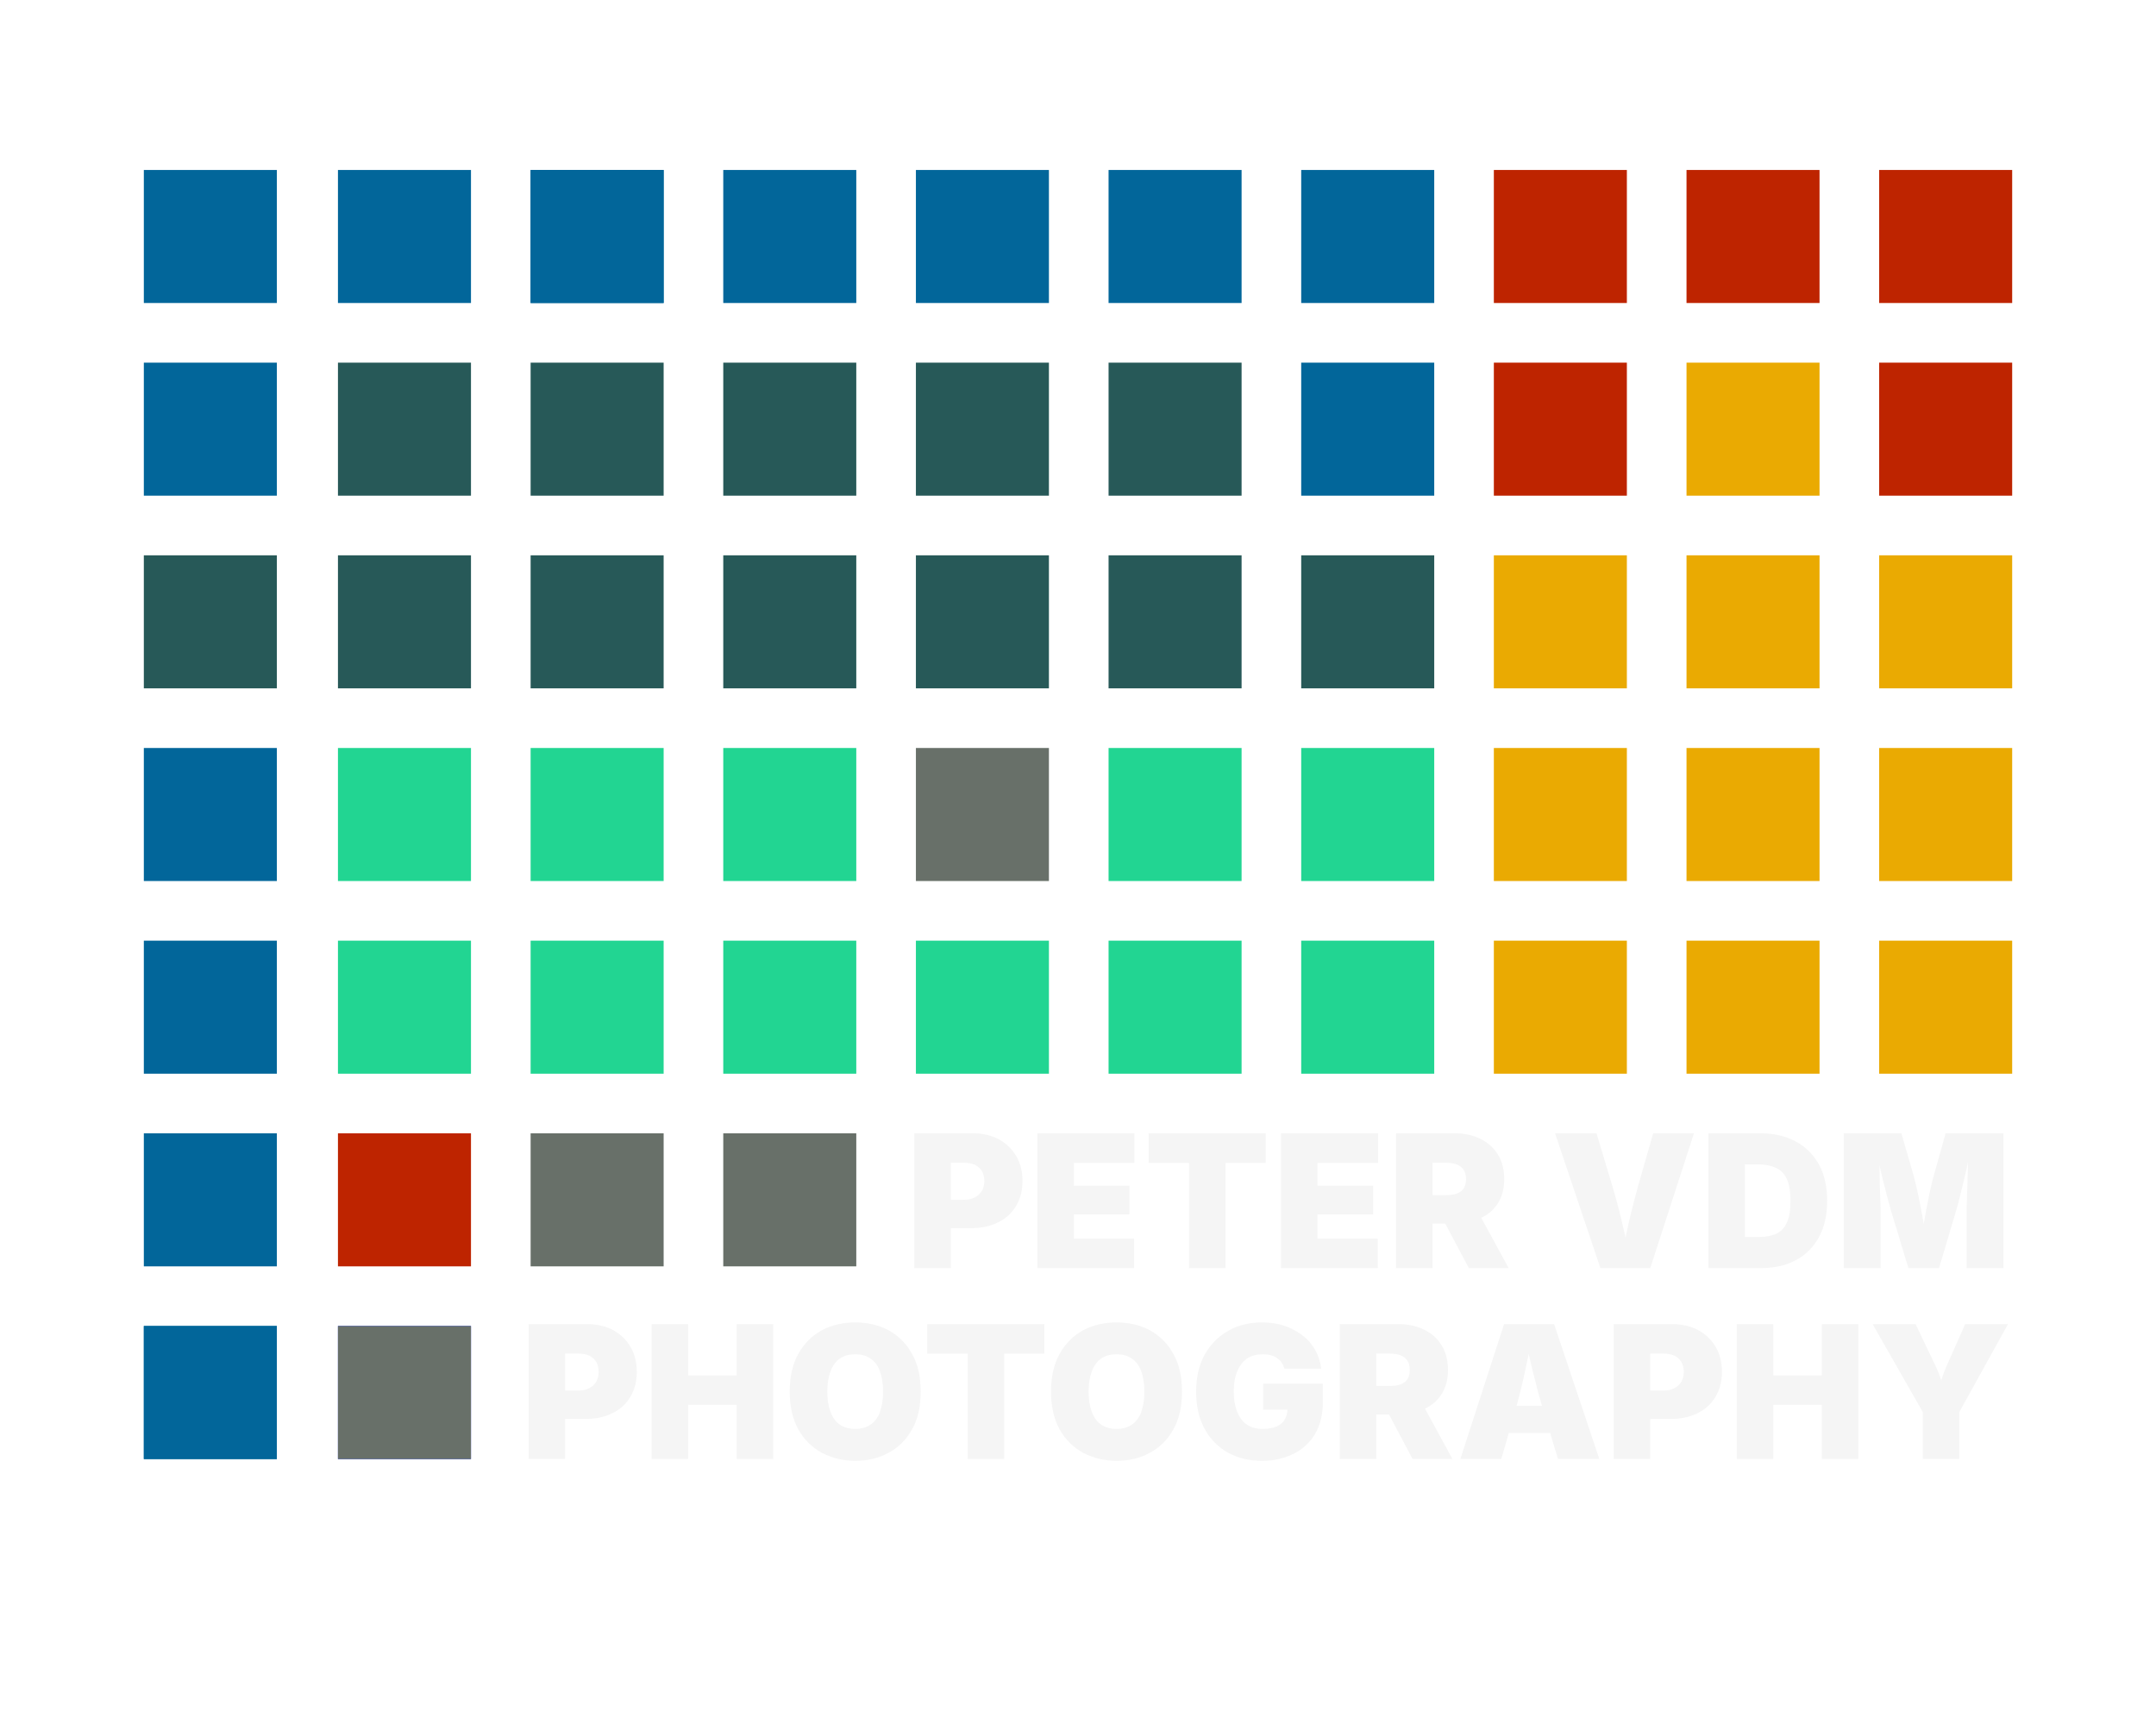
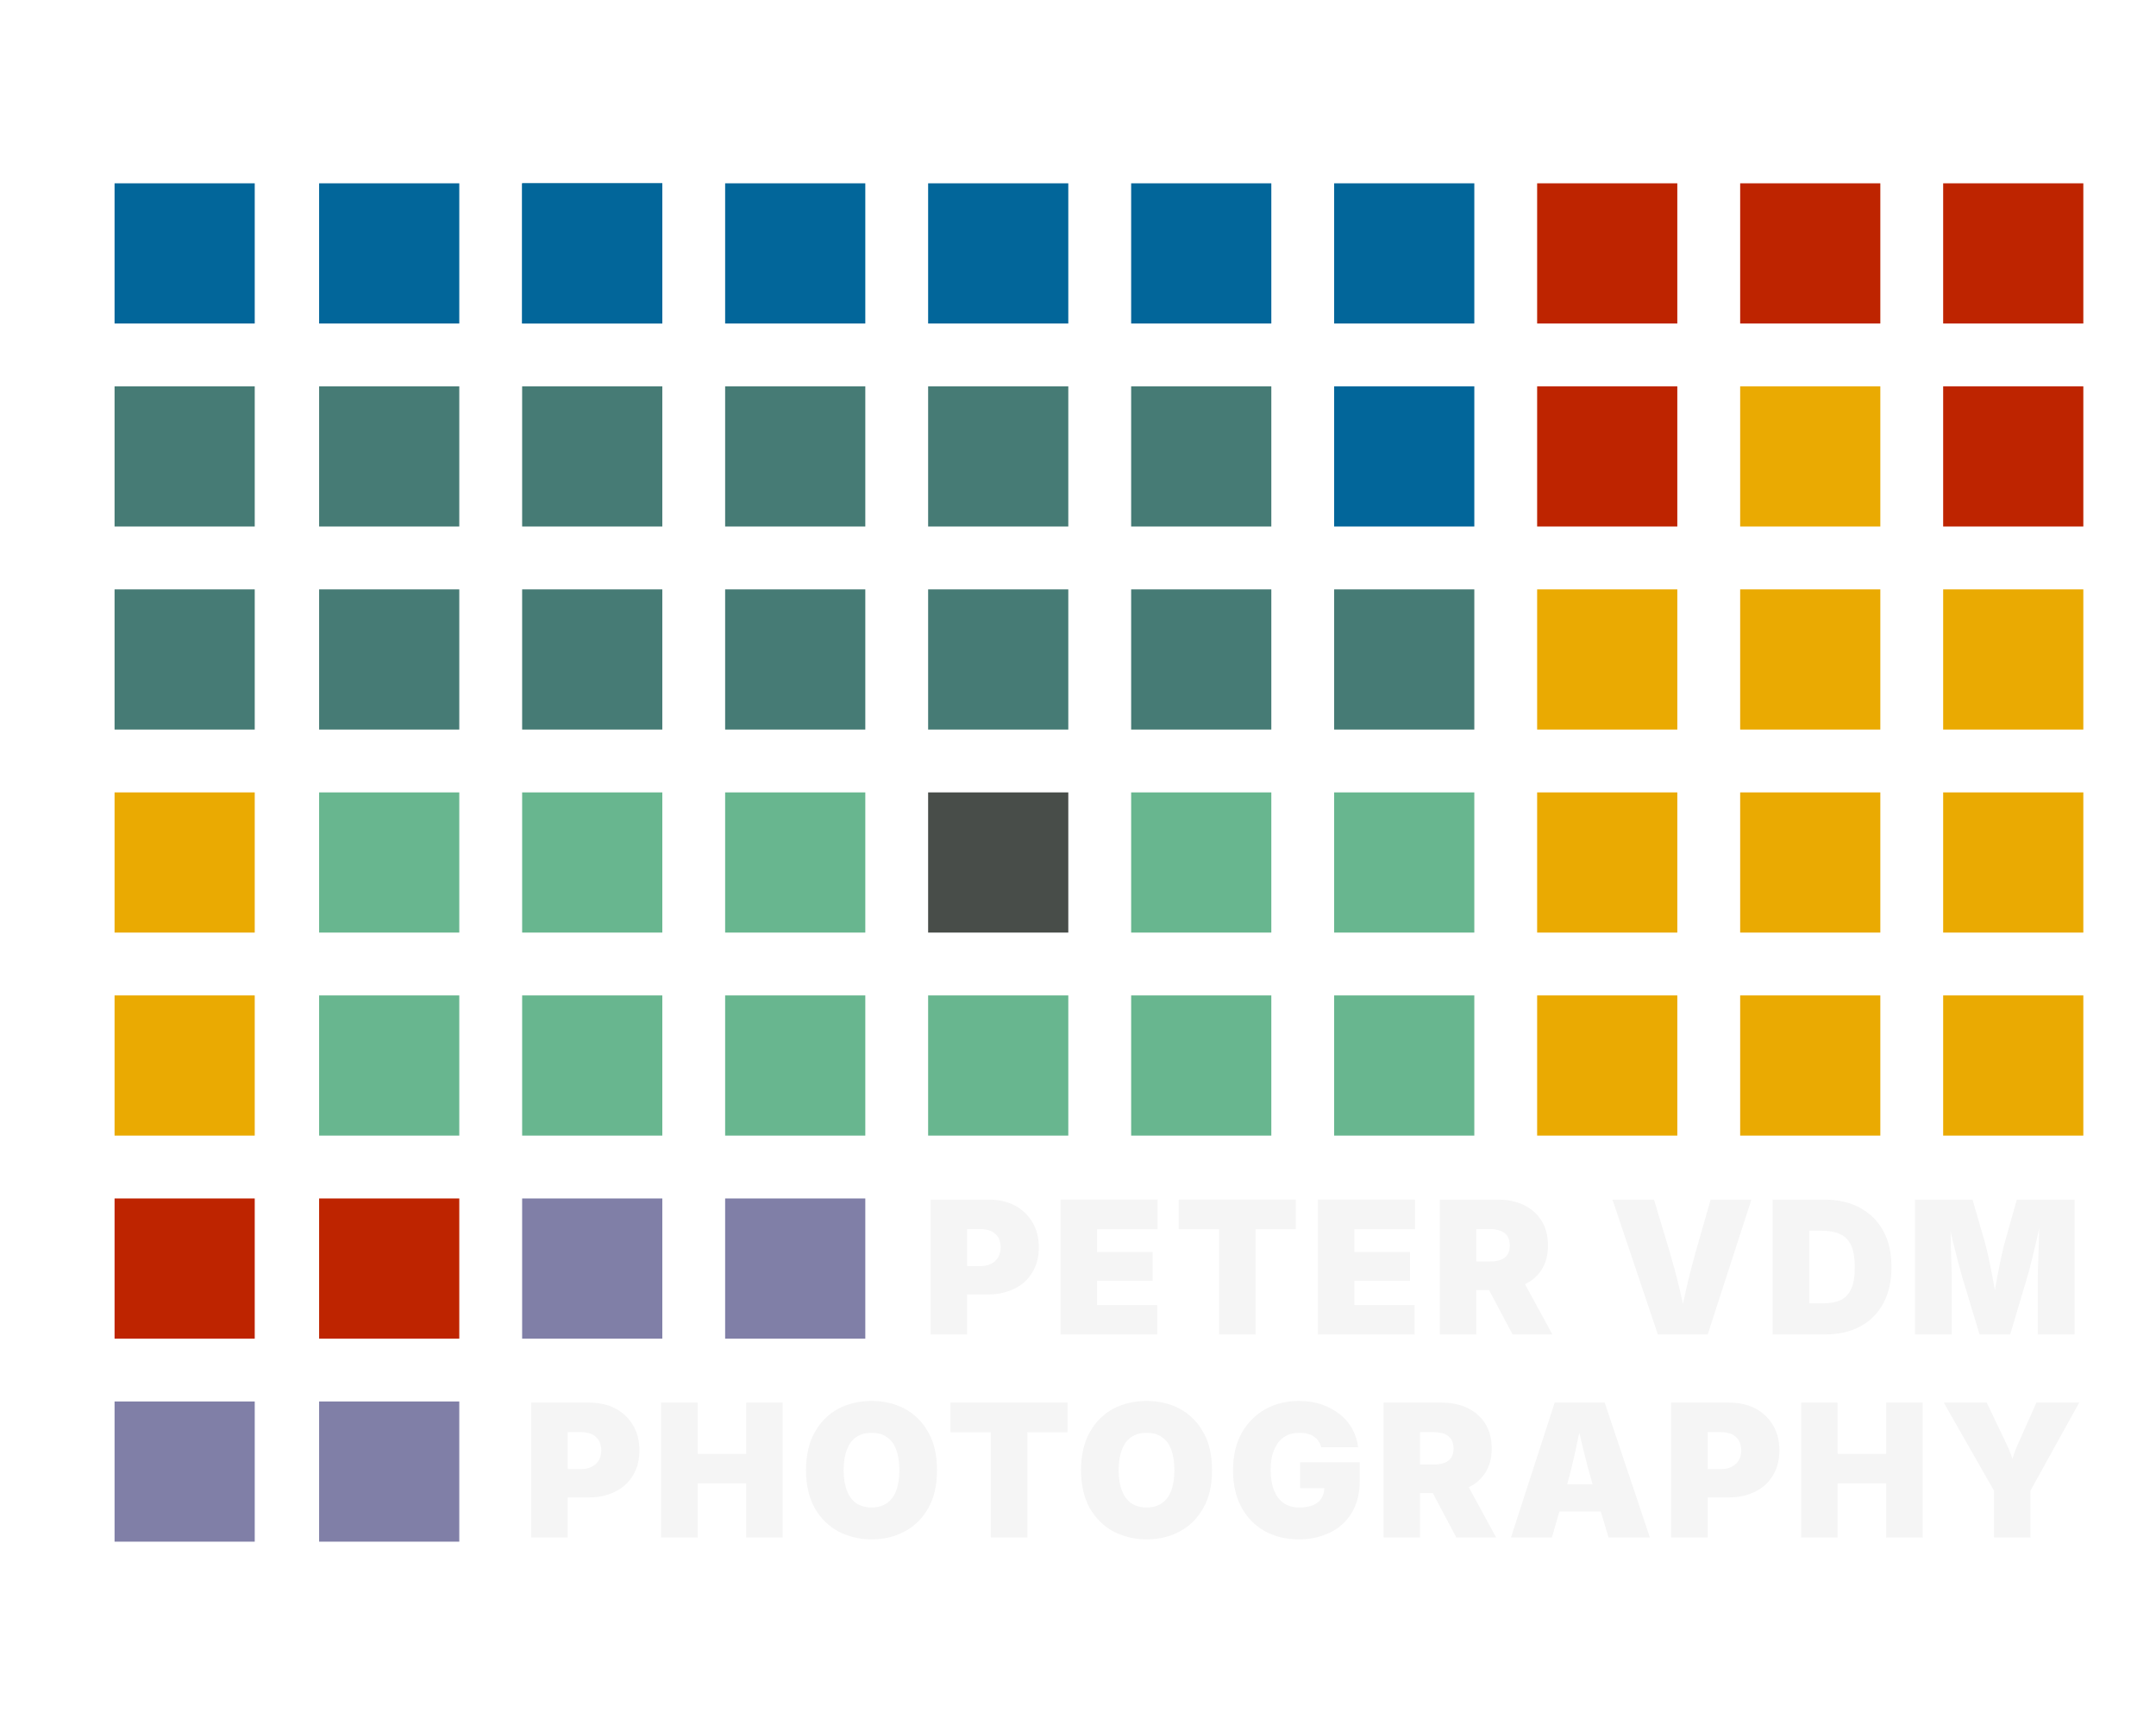
<svg xmlns="http://www.w3.org/2000/svg" width="100%" height="100%" viewBox="0 0 1350 1080" version="1.1" xml:space="preserve" style="fill-rule:evenodd;clip-rule:evenodd;stroke-linejoin:round;stroke-miterlimit:2;">
-   <g id="White-Text">
-     <g transform="matrix(1,0,0,1,-208.33,-2.84823)">
-       <g transform="matrix(116,0,0,116,533.876,916.289)">
+   <g id="White" transform="matrix(1,0,0,1,5.408,5.65175)">
+     <g transform="matrix(1,0,0,1,-230.655,37.7647)">
+       <g transform="matrix(116,0,0,116,552.43,919.196)">
        <path d="M0.047,-0L0.047,-0.728L0.36,-0.728C0.414,-0.728 0.462,-0.717 0.502,-0.696C0.543,-0.674 0.574,-0.644 0.597,-0.605C0.62,-0.567 0.631,-0.521 0.631,-0.47C0.631,-0.418 0.619,-0.373 0.596,-0.335C0.573,-0.297 0.541,-0.267 0.499,-0.247C0.457,-0.226 0.409,-0.216 0.354,-0.216L0.166,-0.216L0.166,-0.369L0.313,-0.369C0.337,-0.369 0.357,-0.373 0.374,-0.382C0.39,-0.39 0.403,-0.402 0.412,-0.417C0.42,-0.431 0.425,-0.449 0.425,-0.47C0.425,-0.491 0.42,-0.509 0.412,-0.524C0.403,-0.538 0.39,-0.55 0.374,-0.558C0.357,-0.565 0.337,-0.569 0.313,-0.569L0.244,-0.569L0.244,-0L0.047,-0Z" style="fill:rgb(245,245,245);fill-rule:nonzero;" />
      </g>
-       <g transform="matrix(116,0,0,116,610.929,916.289)">
+       <g transform="matrix(116,0,0,116,633.775,919.196)">
        <path d="M0.047,-0L0.047,-0.728L0.244,-0.728L0.244,-0.451L0.506,-0.451L0.506,-0.728L0.703,-0.728L0.703,-0L0.506,-0L0.506,-0.292L0.244,-0.292L0.244,-0L0.047,-0Z" style="fill:rgb(245,245,245);fill-rule:nonzero;" />
      </g>
-       <g transform="matrix(116,0,0,116,698.857,916.289)">
+       <g transform="matrix(116,0,0,116,725.995,919.196)">
        <path d="M0.388,0.01C0.322,0.01 0.262,-0.005 0.208,-0.033C0.155,-0.062 0.112,-0.104 0.081,-0.159C0.05,-0.215 0.034,-0.283 0.034,-0.363C0.034,-0.444 0.05,-0.513 0.081,-0.568C0.112,-0.624 0.155,-0.666 0.208,-0.695C0.262,-0.723 0.322,-0.737 0.388,-0.737C0.454,-0.737 0.514,-0.723 0.567,-0.695C0.62,-0.666 0.663,-0.624 0.694,-0.568C0.726,-0.513 0.741,-0.444 0.741,-0.363C0.741,-0.283 0.726,-0.214 0.694,-0.159C0.663,-0.103 0.62,-0.061 0.567,-0.033C0.514,-0.004 0.454,0.01 0.388,0.01ZM0.388,-0.162C0.421,-0.162 0.448,-0.17 0.47,-0.185C0.493,-0.201 0.51,-0.223 0.521,-0.253C0.532,-0.283 0.538,-0.32 0.538,-0.363C0.538,-0.407 0.532,-0.444 0.521,-0.474C0.51,-0.504 0.493,-0.527 0.47,-0.542C0.448,-0.558 0.421,-0.565 0.388,-0.565C0.355,-0.565 0.328,-0.558 0.305,-0.542C0.283,-0.527 0.266,-0.504 0.255,-0.474C0.243,-0.444 0.237,-0.407 0.237,-0.363C0.237,-0.32 0.243,-0.283 0.255,-0.253C0.266,-0.223 0.283,-0.201 0.305,-0.185C0.328,-0.17 0.355,-0.162 0.388,-0.162Z" style="fill:rgb(245,245,245);fill-rule:nonzero;" />
      </g>
-       <g transform="matrix(116,0,0,116,785.823,916.289)">
+       <g transform="matrix(116,0,0,116,817.252,919.196)">
        <path d="M0.027,-0.568L0.027,-0.728L0.659,-0.728L0.659,-0.568L0.442,-0.568L0.442,-0L0.245,-0L0.245,-0.568L0.027,-0.568Z" style="fill:rgb(245,245,245);fill-rule:nonzero;" />
      </g>
-       <g transform="matrix(116,0,0,116,862.479,916.289)">
+       <g transform="matrix(116,0,0,116,898.201,919.196)">
        <path d="M0.388,0.01C0.322,0.01 0.262,-0.005 0.208,-0.033C0.155,-0.062 0.112,-0.104 0.081,-0.159C0.05,-0.215 0.034,-0.283 0.034,-0.363C0.034,-0.444 0.05,-0.513 0.081,-0.568C0.112,-0.624 0.155,-0.666 0.208,-0.695C0.262,-0.723 0.322,-0.737 0.388,-0.737C0.454,-0.737 0.514,-0.723 0.567,-0.695C0.62,-0.666 0.663,-0.624 0.694,-0.568C0.726,-0.513 0.741,-0.444 0.741,-0.363C0.741,-0.283 0.726,-0.214 0.694,-0.159C0.663,-0.103 0.62,-0.061 0.567,-0.033C0.514,-0.004 0.454,0.01 0.388,0.01ZM0.388,-0.162C0.421,-0.162 0.448,-0.17 0.47,-0.185C0.493,-0.201 0.51,-0.223 0.521,-0.253C0.532,-0.283 0.538,-0.32 0.538,-0.363C0.538,-0.407 0.532,-0.444 0.521,-0.474C0.51,-0.504 0.493,-0.527 0.47,-0.542C0.448,-0.558 0.421,-0.565 0.388,-0.565C0.355,-0.565 0.328,-0.558 0.305,-0.542C0.283,-0.527 0.266,-0.504 0.255,-0.474C0.243,-0.444 0.237,-0.407 0.237,-0.363C0.237,-0.32 0.243,-0.283 0.255,-0.253C0.266,-0.223 0.283,-0.201 0.305,-0.185C0.328,-0.17 0.355,-0.162 0.388,-0.162Z" style="fill:rgb(245,245,245);fill-rule:nonzero;" />
      </g>
-       <g transform="matrix(116,0,0,116,953.352,916.289)">
+       <g transform="matrix(116,0,0,116,993.366,919.196)">
        <path d="M0.391,0.01C0.32,0.01 0.258,-0.005 0.204,-0.035C0.151,-0.066 0.109,-0.108 0.079,-0.164C0.049,-0.22 0.034,-0.286 0.034,-0.362C0.034,-0.442 0.05,-0.51 0.082,-0.566C0.114,-0.622 0.157,-0.664 0.211,-0.694C0.265,-0.723 0.324,-0.737 0.39,-0.737C0.433,-0.737 0.473,-0.731 0.51,-0.719C0.546,-0.707 0.579,-0.689 0.608,-0.667C0.637,-0.645 0.66,-0.618 0.677,-0.588C0.694,-0.557 0.705,-0.524 0.709,-0.487L0.51,-0.487C0.507,-0.5 0.502,-0.511 0.495,-0.521C0.489,-0.53 0.48,-0.538 0.47,-0.545C0.461,-0.552 0.449,-0.557 0.436,-0.56C0.423,-0.564 0.409,-0.565 0.394,-0.565C0.361,-0.565 0.333,-0.558 0.309,-0.542C0.286,-0.526 0.268,-0.503 0.256,-0.473C0.243,-0.443 0.237,-0.407 0.237,-0.365C0.237,-0.323 0.243,-0.286 0.255,-0.256C0.267,-0.226 0.284,-0.202 0.307,-0.186C0.33,-0.17 0.358,-0.162 0.393,-0.162C0.423,-0.162 0.448,-0.167 0.468,-0.175C0.488,-0.184 0.503,-0.197 0.512,-0.213C0.522,-0.229 0.527,-0.248 0.527,-0.27L0.562,-0.266L0.396,-0.266L0.396,-0.406L0.718,-0.406L0.718,-0.306C0.718,-0.239 0.704,-0.183 0.676,-0.135C0.648,-0.088 0.609,-0.052 0.56,-0.028C0.51,-0.003 0.454,0.01 0.391,0.01Z" style="fill:rgb(245,245,245);fill-rule:nonzero;" />
      </g>
-       <g transform="matrix(116,0,0,116,1041.79,916.289)">
+       <g transform="matrix(116,0,0,116,1086.1,919.196)">
        <path d="M0.047,-0L0.047,-0.728L0.36,-0.728C0.414,-0.728 0.462,-0.718 0.502,-0.698C0.543,-0.678 0.574,-0.65 0.597,-0.613C0.62,-0.576 0.631,-0.532 0.631,-0.48C0.631,-0.428 0.619,-0.384 0.596,-0.349C0.573,-0.313 0.541,-0.286 0.499,-0.268C0.457,-0.249 0.409,-0.24 0.354,-0.24L0.166,-0.24L0.166,-0.394L0.313,-0.394C0.337,-0.394 0.357,-0.396 0.374,-0.402C0.39,-0.408 0.403,-0.417 0.412,-0.43C0.42,-0.443 0.425,-0.46 0.425,-0.48C0.425,-0.501 0.42,-0.518 0.412,-0.531C0.403,-0.544 0.39,-0.554 0.374,-0.56C0.357,-0.566 0.337,-0.569 0.313,-0.569L0.244,-0.569L0.244,-0L0.047,-0ZM0.44,-0L0.263,-0.334L0.473,-0.334L0.655,-0L0.44,-0Z" style="fill:rgb(245,245,245);fill-rule:nonzero;" />
      </g>
-       <g transform="matrix(116,0,0,116,1120.2,916.289)">
+       <g transform="matrix(116,0,0,116,1168.8,919.196)">
        <path d="M0.022,-0L0.258,-0.728L0.528,-0.728L0.772,-0L0.549,-0L0.464,-0.282C0.446,-0.343 0.429,-0.407 0.413,-0.473C0.397,-0.539 0.382,-0.604 0.368,-0.669L0.413,-0.669C0.399,-0.604 0.385,-0.539 0.371,-0.473C0.357,-0.407 0.341,-0.343 0.324,-0.282L0.243,-0L0.022,-0ZM0.197,-0.14L0.197,-0.287L0.598,-0.287L0.598,-0.14L0.197,-0.14Z" style="fill:rgb(245,245,245);fill-rule:nonzero;" />
      </g>
-       <g transform="matrix(116,0,0,116,1213.34,916.289)">
+       <g transform="matrix(116,0,0,116,1266.23,919.196)">
        <path d="M0.047,-0L0.047,-0.728L0.36,-0.728C0.414,-0.728 0.462,-0.717 0.502,-0.696C0.543,-0.674 0.574,-0.644 0.597,-0.605C0.62,-0.567 0.631,-0.521 0.631,-0.47C0.631,-0.418 0.619,-0.373 0.596,-0.335C0.573,-0.297 0.541,-0.267 0.499,-0.247C0.457,-0.226 0.409,-0.216 0.354,-0.216L0.166,-0.216L0.166,-0.369L0.313,-0.369C0.337,-0.369 0.357,-0.373 0.374,-0.382C0.39,-0.39 0.403,-0.402 0.412,-0.417C0.42,-0.431 0.425,-0.449 0.425,-0.47C0.425,-0.491 0.42,-0.509 0.412,-0.524C0.403,-0.538 0.39,-0.55 0.374,-0.558C0.357,-0.565 0.337,-0.569 0.313,-0.569L0.244,-0.569L0.244,-0L0.047,-0Z" style="fill:rgb(245,245,245);fill-rule:nonzero;" />
      </g>
-       <g transform="matrix(116,0,0,116,1290.39,916.289)">
+       <g transform="matrix(116,0,0,116,1347.58,919.196)">
        <path d="M0.047,-0L0.047,-0.728L0.244,-0.728L0.244,-0.451L0.506,-0.451L0.506,-0.728L0.703,-0.728L0.703,-0L0.506,-0L0.506,-0.292L0.244,-0.292L0.244,-0L0.047,-0Z" style="fill:rgb(245,245,245);fill-rule:nonzero;" />
      </g>
-       <g transform="matrix(116,0,0,116,1378.32,916.289)">
+       <g transform="matrix(116,0,0,116,1439.8,919.196)">
        <path d="M0.293,-0L0.293,-0.253L0.022,-0.728L0.254,-0.728L0.359,-0.508C0.369,-0.488 0.377,-0.468 0.385,-0.447C0.392,-0.426 0.4,-0.402 0.408,-0.375L0.379,-0.375C0.386,-0.402 0.393,-0.426 0.4,-0.447C0.407,-0.468 0.415,-0.488 0.424,-0.508L0.522,-0.728L0.753,-0.728L0.49,-0.253L0.49,-0L0.293,-0Z" style="fill:rgb(245,245,245);fill-rule:nonzero;" />
      </g>
-       <g transform="matrix(116,0,0,116,1468.27,916.289)">
+       <g transform="matrix(116,0,0,116,1529.74,919.196)">
            </g>
    </g>
-     <g transform="matrix(1,0,0,1,216.746,697.678)">
-       <g transform="matrix(116,0,0,116,350.304,96.2887)">
+     <g transform="matrix(1,0,0,1,199.82,730.651)">
+       <g transform="matrix(116,0,0,116,372.042,99.1963)">
        <path d="M0.047,-0L0.047,-0.728L0.36,-0.728C0.414,-0.728 0.462,-0.717 0.502,-0.696C0.543,-0.674 0.574,-0.644 0.597,-0.605C0.62,-0.567 0.631,-0.521 0.631,-0.47C0.631,-0.418 0.619,-0.373 0.596,-0.335C0.573,-0.297 0.541,-0.267 0.499,-0.247C0.457,-0.226 0.409,-0.216 0.354,-0.216L0.166,-0.216L0.166,-0.369L0.313,-0.369C0.337,-0.369 0.357,-0.373 0.374,-0.382C0.39,-0.39 0.403,-0.402 0.412,-0.417C0.42,-0.431 0.425,-0.449 0.425,-0.47C0.425,-0.491 0.42,-0.509 0.412,-0.524C0.403,-0.538 0.39,-0.55 0.374,-0.558C0.357,-0.565 0.337,-0.569 0.313,-0.569L0.244,-0.569L0.244,-0L0.047,-0Z" style="fill:rgb(245,245,245);fill-rule:nonzero;" />
      </g>
-       <g transform="matrix(116,0,0,116,427.357,96.2887)">
+       <g transform="matrix(116,0,0,116,453.387,99.1963)">
        <path d="M0.047,-0L0.047,-0.728L0.571,-0.728L0.571,-0.568L0.244,-0.568L0.244,-0.445L0.544,-0.445L0.544,-0.29L0.244,-0.29L0.244,-0.159L0.569,-0.159L0.569,-0L0.047,-0Z" style="fill:rgb(245,245,245);fill-rule:nonzero;" />
      </g>
-       <g transform="matrix(116,0,0,116,499.369,96.2887)">
+       <g transform="matrix(116,0,0,116,529.691,99.1963)">
        <path d="M0.027,-0.568L0.027,-0.728L0.659,-0.728L0.659,-0.568L0.442,-0.568L0.442,-0L0.245,-0L0.245,-0.568L0.027,-0.568Z" style="fill:rgb(245,245,245);fill-rule:nonzero;" />
      </g>
-       <g transform="matrix(116,0,0,116,579.933,96.2887)">
+       <g transform="matrix(116,0,0,116,614.547,99.1963)">
        <path d="M0.047,-0L0.047,-0.728L0.571,-0.728L0.571,-0.568L0.244,-0.568L0.244,-0.445L0.544,-0.445L0.544,-0.29L0.244,-0.29L0.244,-0.159L0.569,-0.159L0.569,-0L0.047,-0Z" style="fill:rgb(245,245,245);fill-rule:nonzero;" />
      </g>
-       <g transform="matrix(116,0,0,116,651.945,96.2887)">
+       <g transform="matrix(116,0,0,116,690.851,99.1963)">
        <path d="M0.047,-0L0.047,-0.728L0.36,-0.728C0.414,-0.728 0.462,-0.718 0.502,-0.698C0.543,-0.678 0.574,-0.65 0.597,-0.613C0.62,-0.576 0.631,-0.532 0.631,-0.48C0.631,-0.428 0.619,-0.384 0.596,-0.349C0.573,-0.313 0.541,-0.286 0.499,-0.268C0.457,-0.249 0.409,-0.24 0.354,-0.24L0.166,-0.24L0.166,-0.394L0.313,-0.394C0.337,-0.394 0.357,-0.396 0.374,-0.402C0.39,-0.408 0.403,-0.417 0.412,-0.43C0.42,-0.443 0.425,-0.46 0.425,-0.48C0.425,-0.501 0.42,-0.518 0.412,-0.531C0.403,-0.544 0.39,-0.554 0.374,-0.56C0.357,-0.566 0.337,-0.569 0.313,-0.569L0.244,-0.569L0.244,-0L0.047,-0ZM0.44,-0L0.263,-0.334L0.473,-0.334L0.655,-0L0.44,-0Z" style="fill:rgb(245,245,245);fill-rule:nonzero;" />
      </g>
-       <g transform="matrix(116,0,0,116,730.358,96.2887)">
+       <g transform="matrix(116,0,0,116,773.556,99.1963)">
            </g>
-       <g transform="matrix(116,0,0,116,754.395,96.2887)">
+       <g transform="matrix(116,0,0,116,801.885,99.1963)">
        <path d="M0.267,-0L0.022,-0.728L0.246,-0.728L0.331,-0.445C0.349,-0.384 0.366,-0.322 0.381,-0.259C0.396,-0.195 0.411,-0.131 0.425,-0.066L0.381,-0.066C0.395,-0.131 0.409,-0.195 0.423,-0.259C0.438,-0.322 0.454,-0.384 0.471,-0.445L0.552,-0.728L0.772,-0.728L0.536,-0L0.267,-0Z" style="fill:rgb(245,245,245);fill-rule:nonzero;" />
      </g>
-       <g transform="matrix(116,0,0,116,847.534,96.2887)">
+       <g transform="matrix(116,0,0,116,899.316,99.1963)">
        <path d="M0.327,-0L0.128,-0L0.128,-0.168L0.319,-0.168C0.355,-0.168 0.386,-0.174 0.412,-0.185C0.437,-0.196 0.457,-0.216 0.47,-0.245C0.484,-0.273 0.49,-0.313 0.49,-0.363C0.49,-0.414 0.483,-0.454 0.47,-0.482C0.456,-0.511 0.436,-0.531 0.41,-0.542C0.384,-0.554 0.352,-0.56 0.313,-0.56L0.125,-0.56L0.125,-0.728L0.324,-0.728C0.399,-0.728 0.464,-0.713 0.518,-0.684C0.572,-0.655 0.614,-0.613 0.644,-0.559C0.674,-0.504 0.688,-0.439 0.688,-0.363C0.688,-0.288 0.674,-0.223 0.644,-0.168C0.615,-0.114 0.573,-0.072 0.519,-0.043C0.465,-0.014 0.401,-0 0.327,-0ZM0.244,-0.728L0.244,-0L0.047,-0L0.047,-0.728L0.244,-0.728Z" style="fill:rgb(245,245,245);fill-rule:nonzero;" />
      </g>
-       <g transform="matrix(116,0,0,116,932.29,96.2887)">
+       <g transform="matrix(116,0,0,116,988.364,99.1963)">
        <path d="M0.047,-0L0.047,-0.728L0.358,-0.728L0.424,-0.5C0.429,-0.48 0.436,-0.455 0.443,-0.422C0.45,-0.39 0.457,-0.356 0.464,-0.319C0.471,-0.282 0.478,-0.246 0.483,-0.212C0.489,-0.178 0.494,-0.149 0.497,-0.126L0.46,-0.126C0.464,-0.149 0.468,-0.178 0.474,-0.212C0.48,-0.246 0.486,-0.282 0.493,-0.319C0.5,-0.356 0.507,-0.39 0.514,-0.422C0.521,-0.455 0.527,-0.48 0.533,-0.5L0.597,-0.728L0.909,-0.728L0.909,-0L0.71,-0L0.71,-0.281C0.71,-0.298 0.71,-0.32 0.711,-0.347C0.712,-0.375 0.713,-0.405 0.714,-0.438C0.715,-0.471 0.716,-0.504 0.717,-0.537C0.717,-0.57 0.718,-0.601 0.718,-0.629L0.729,-0.629C0.723,-0.598 0.716,-0.566 0.709,-0.532C0.701,-0.499 0.694,-0.467 0.686,-0.435C0.678,-0.403 0.671,-0.374 0.664,-0.347C0.656,-0.321 0.65,-0.299 0.645,-0.281L0.561,-0L0.396,-0L0.311,-0.281C0.305,-0.299 0.299,-0.321 0.292,-0.347C0.284,-0.374 0.277,-0.403 0.269,-0.435C0.26,-0.467 0.253,-0.499 0.245,-0.532C0.237,-0.566 0.23,-0.598 0.224,-0.629L0.238,-0.629C0.238,-0.601 0.239,-0.57 0.24,-0.537C0.24,-0.504 0.241,-0.471 0.242,-0.438C0.243,-0.405 0.244,-0.375 0.245,-0.347C0.246,-0.32 0.246,-0.298 0.246,-0.281L0.246,-0L0.047,-0Z" style="fill:rgb(245,245,245);fill-rule:nonzero;" />
      </g>
-       <g transform="matrix(116,0,0,116,1043.19,96.2887)">
+       <g transform="matrix(116,0,0,116,1099.27,99.1963)">
            </g>
    </g>
  </g>
-   <g transform="matrix(1.54547,0,0,1.54547,-253.924,-294.619)">
-     <g transform="matrix(6.93233e-17,1.13213,-1.13213,6.93233e-17,1176.89,-501.999)">
-       <rect x="672.618" y="725.861" width="47.603" height="47.603" style="fill:rgb(2,102,154);" />
-     </g>
-     <g transform="matrix(6.93233e-17,1.13213,-1.13213,6.93233e-17,1176.89,-423.945)">
-       <rect x="672.618" y="725.861" width="47.603" height="47.603" style="fill:rgb(39,89,88);" />
-     </g>
-     <g transform="matrix(6.93233e-17,1.13213,-1.13213,6.93233e-17,1176.89,-345.892)">
-       <rect x="672.618" y="725.861" width="47.603" height="47.603" style="fill:rgb(39,89,88);" />
-     </g>
-     <g transform="matrix(6.93233e-17,1.13213,-1.13213,6.93233e-17,1176.89,-267.838)">
-       <rect x="672.618" y="725.861" width="47.603" height="47.603" style="fill:rgb(34,213,146);" />
-     </g>
-     <g transform="matrix(6.93233e-17,1.13213,-1.13213,6.93233e-17,1176.89,-189.785)">
-       <rect x="672.618" y="725.861" width="47.603" height="47.603" style="fill:rgb(34,213,146);" />
-     </g>
-     <g transform="matrix(6.93233e-17,1.13213,-1.13213,6.93233e-17,1176.89,-111.732)">
-       <rect x="672.618" y="725.861" width="47.603" height="47.603" style="fill:rgb(190,36,0);" />
-     </g>
-     <g transform="matrix(6.93233e-17,1.13213,-1.13213,6.93233e-17,1176.89,-33.6781)">
-       <rect x="672.618" y="725.861" width="47.603" height="47.603" style="fill:rgb(13,40,242);" />
-     </g>
-     <g transform="matrix(6.93233e-17,1.13213,-1.13213,6.93233e-17,1254.95,-501.999)">
-       <rect x="672.618" y="725.861" width="47.603" height="47.603" style="fill:rgb(2,102,154);" />
-     </g>
-     <g transform="matrix(6.93233e-17,1.13213,-1.13213,6.93233e-17,1176.89,-33.6781)">
-       <rect x="672.618" y="725.861" width="47.603" height="47.603" style="fill:rgb(104,112,105);" />
-     </g>
-     <g transform="matrix(6.93233e-17,1.13213,-1.13213,6.93233e-17,1098.24,-501.999)">
-       <rect x="672.618" y="725.861" width="47.603" height="47.603" style="fill:rgb(2,102,154);" />
-     </g>
-     <g transform="matrix(6.93233e-17,1.13213,-1.13213,6.93233e-17,1098.24,-423.945)">
-       <rect x="672.618" y="725.861" width="47.603" height="47.603" style="fill:rgb(2,102,154);" />
-     </g>
-     <g transform="matrix(6.93233e-17,1.13213,-1.13213,6.93233e-17,1098.24,-345.892)">
-       <rect x="672.618" y="725.861" width="47.603" height="47.603" style="fill:rgb(39,89,88);" />
-     </g>
-     <g transform="matrix(6.93233e-17,1.13213,-1.13213,6.93233e-17,1098.24,-267.838)">
-       <rect x="672.618" y="725.861" width="47.603" height="47.603" style="fill:rgb(2,102,154);" />
-     </g>
-     <g transform="matrix(6.93233e-17,1.13213,-1.13213,6.93233e-17,1098.24,-189.785)">
-       <rect x="672.618" y="725.861" width="47.603" height="47.603" style="fill:rgb(2,102,154);" />
-     </g>
-     <g transform="matrix(6.93233e-17,1.13213,-1.13213,6.93233e-17,1098.24,-111.732)">
-       <rect x="672.618" y="725.861" width="47.603" height="47.603" style="fill:rgb(2,102,154);" />
-     </g>
-     <g transform="matrix(6.93233e-17,1.13213,-1.13213,6.93233e-17,1098.24,-33.6781)">
-       <rect x="672.618" y="725.861" width="47.603" height="47.603" style="fill:rgb(2,102,154);" />
-     </g>
-     <g transform="matrix(6.93233e-17,1.13213,-1.13213,6.93233e-17,1098.24,-33.6781)">
-       <rect x="672.618" y="725.861" width="47.603" height="47.603" style="fill:rgb(2,102,154);" />
-     </g>
-     <g transform="matrix(6.93233e-17,1.13213,-1.13213,6.93233e-17,1254.95,-501.999)">
-       <rect x="672.618" y="725.861" width="47.603" height="47.603" style="fill:rgb(2,102,154);" />
-     </g>
-     <g transform="matrix(6.93233e-17,1.13213,-1.13213,6.93233e-17,1254.95,-423.945)">
-       <rect x="672.618" y="725.861" width="47.603" height="47.603" style="fill:rgb(39,89,88);" />
-     </g>
-     <g transform="matrix(6.93233e-17,1.13213,-1.13213,6.93233e-17,1254.95,-345.892)">
-       <rect x="672.618" y="725.861" width="47.603" height="47.603" style="fill:rgb(39,89,88);" />
-     </g>
-     <g transform="matrix(6.93233e-17,1.13213,-1.13213,6.93233e-17,1254.95,-267.838)">
-       <rect x="672.618" y="725.861" width="47.603" height="47.603" style="fill:rgb(34,213,146);" />
-     </g>
-     <g transform="matrix(6.93233e-17,1.13213,-1.13213,6.93233e-17,1254.95,-189.785)">
-       <rect x="672.618" y="725.861" width="47.603" height="47.603" style="fill:rgb(34,213,146);" />
-     </g>
-     <g transform="matrix(6.93233e-17,1.13213,-1.13213,6.93233e-17,1254.95,-111.732)">
-       <rect x="672.618" y="725.861" width="47.603" height="47.603" style="fill:rgb(104,112,105);" />
-     </g>
-     <g transform="matrix(6.93233e-17,1.13213,-1.13213,6.93233e-17,1333,-501.999)">
-       <rect x="672.618" y="725.861" width="47.603" height="47.603" style="fill:rgb(2,102,154);" />
-     </g>
-     <g transform="matrix(6.93233e-17,1.13213,-1.13213,6.93233e-17,1333,-423.945)">
-       <rect x="672.618" y="725.861" width="47.603" height="47.603" style="fill:rgb(39,89,88);" />
-     </g>
-     <g transform="matrix(6.93233e-17,1.13213,-1.13213,6.93233e-17,1333,-345.892)">
-       <rect x="672.618" y="725.861" width="47.603" height="47.603" style="fill:rgb(39,89,88);" />
-     </g>
-     <g transform="matrix(6.93233e-17,1.13213,-1.13213,6.93233e-17,1333,-267.838)">
-       <rect x="672.618" y="725.861" width="47.603" height="47.603" style="fill:rgb(34,213,146);" />
-     </g>
-     <g transform="matrix(6.93233e-17,1.13213,-1.13213,6.93233e-17,1333,-189.785)">
-       <rect x="672.618" y="725.861" width="47.603" height="47.603" style="fill:rgb(34,213,146);" />
-     </g>
-     <g transform="matrix(6.93233e-17,1.13213,-1.13213,6.93233e-17,1333,-111.732)">
-       <rect x="672.618" y="725.861" width="47.603" height="47.603" style="fill:rgb(104,112,105);" />
-     </g>
-     <g transform="matrix(6.93233e-17,1.13213,-1.13213,6.93233e-17,1411.05,-501.999)">
-       <rect x="672.618" y="725.861" width="47.603" height="47.603" style="fill:rgb(2,102,154);" />
-     </g>
-     <g transform="matrix(6.93233e-17,1.13213,-1.13213,6.93233e-17,1411.05,-423.945)">
-       <rect x="672.618" y="725.861" width="47.603" height="47.603" style="fill:rgb(39,89,88);" />
-     </g>
-     <g transform="matrix(6.93233e-17,1.13213,-1.13213,6.93233e-17,1411.05,-345.892)">
-       <rect x="672.618" y="725.861" width="47.603" height="47.603" style="fill:rgb(39,89,88);" />
-     </g>
-     <g transform="matrix(6.93233e-17,1.13213,-1.13213,6.93233e-17,1411.05,-267.838)">
-       <rect x="672.618" y="725.861" width="47.603" height="47.603" style="fill:rgb(104,112,105);" />
-     </g>
-     <g transform="matrix(6.93233e-17,1.13213,-1.13213,6.93233e-17,1411.05,-189.785)">
-       <rect x="672.618" y="725.861" width="47.603" height="47.603" style="fill:rgb(34,213,146);" />
-     </g>
-     <g transform="matrix(6.93233e-17,1.13213,-1.13213,6.93233e-17,1489.11,-501.999)">
-       <rect x="672.618" y="725.861" width="47.603" height="47.603" style="fill:rgb(2,102,154);" />
-     </g>
-     <g transform="matrix(6.93233e-17,1.13213,-1.13213,6.93233e-17,1489.11,-423.945)">
-       <rect x="672.618" y="725.861" width="47.603" height="47.603" style="fill:rgb(39,89,88);" />
-     </g>
-     <g transform="matrix(6.93233e-17,1.13213,-1.13213,6.93233e-17,1489.11,-345.892)">
-       <rect x="672.618" y="725.861" width="47.603" height="47.603" style="fill:rgb(39,89,88);" />
-     </g>
-     <g transform="matrix(6.93233e-17,1.13213,-1.13213,6.93233e-17,1489.11,-267.838)">
-       <rect x="672.618" y="725.861" width="47.603" height="47.603" style="fill:rgb(34,213,146);" />
-     </g>
-     <g transform="matrix(6.93233e-17,1.13213,-1.13213,6.93233e-17,1489.11,-189.785)">
-       <rect x="672.618" y="725.861" width="47.603" height="47.603" style="fill:rgb(34,213,146);" />
-     </g>
-     <g transform="matrix(6.93233e-17,1.13213,-1.13213,6.93233e-17,1567.16,-501.999)">
-       <rect x="672.618" y="725.861" width="47.603" height="47.603" style="fill:rgb(2,102,154);" />
-     </g>
-     <g transform="matrix(6.93233e-17,1.13213,-1.13213,6.93233e-17,1567.16,-423.945)">
-       <rect x="672.618" y="725.861" width="47.603" height="47.603" style="fill:rgb(2,102,154);" />
-     </g>
-     <g transform="matrix(6.93233e-17,1.13213,-1.13213,6.93233e-17,1567.16,-345.892)">
-       <rect x="672.618" y="725.861" width="47.603" height="47.603" style="fill:rgb(39,89,88);" />
-     </g>
-     <g transform="matrix(6.93233e-17,1.13213,-1.13213,6.93233e-17,1567.16,-267.838)">
-       <rect x="672.618" y="725.861" width="47.603" height="47.603" style="fill:rgb(34,213,146);" />
-     </g>
-     <g transform="matrix(6.93233e-17,1.13213,-1.13213,6.93233e-17,1567.16,-189.785)">
-       <rect x="672.618" y="725.861" width="47.603" height="47.603" style="fill:rgb(34,213,146);" />
-     </g>
-     <g transform="matrix(6.93233e-17,1.13213,-1.13213,6.93233e-17,1645.21,-501.999)">
-       <rect x="672.618" y="725.861" width="47.603" height="47.603" style="fill:rgb(190,36,0);" />
-     </g>
-     <g transform="matrix(6.93233e-17,1.13213,-1.13213,6.93233e-17,1645.21,-423.945)">
-       <rect x="672.618" y="725.861" width="47.603" height="47.603" style="fill:rgb(190,36,0);" />
-     </g>
-     <g transform="matrix(6.93233e-17,1.13213,-1.13213,6.93233e-17,1645.21,-345.892)">
-       <rect x="672.618" y="725.861" width="47.603" height="47.603" style="fill:rgb(234,170,2);" />
-     </g>
-     <g transform="matrix(6.93233e-17,1.13213,-1.13213,6.93233e-17,1645.21,-267.838)">
-       <rect x="672.618" y="725.861" width="47.603" height="47.603" style="fill:rgb(234,170,2);" />
-     </g>
-     <g transform="matrix(6.93233e-17,1.13213,-1.13213,6.93233e-17,1645.21,-189.785)">
-       <rect x="672.618" y="725.861" width="47.603" height="47.603" style="fill:rgb(234,170,2);" />
-     </g>
-     <g transform="matrix(6.93233e-17,1.13213,-1.13213,6.93233e-17,1723.27,-501.999)">
-       <rect x="672.618" y="725.861" width="47.603" height="47.603" style="fill:rgb(190,36,0);" />
-     </g>
-     <g transform="matrix(6.93233e-17,1.13213,-1.13213,6.93233e-17,1723.27,-423.945)">
-       <rect x="672.618" y="725.861" width="47.603" height="47.603" style="fill:rgb(234,170,2);" />
-     </g>
-     <g transform="matrix(6.93233e-17,1.13213,-1.13213,6.93233e-17,1723.27,-345.892)">
-       <rect x="672.618" y="725.861" width="47.603" height="47.603" style="fill:rgb(234,170,2);" />
-     </g>
-     <g transform="matrix(6.93233e-17,1.13213,-1.13213,6.93233e-17,1723.27,-267.838)">
-       <rect x="672.618" y="725.861" width="47.603" height="47.603" style="fill:rgb(234,170,2);" />
-     </g>
-     <g transform="matrix(6.93233e-17,1.13213,-1.13213,6.93233e-17,1723.27,-189.785)">
-       <rect x="672.618" y="725.861" width="47.603" height="47.603" style="fill:rgb(234,170,2);" />
-     </g>
-     <g transform="matrix(6.93233e-17,1.13213,-1.13213,6.93233e-17,1801.32,-501.999)">
-       <rect x="672.618" y="725.861" width="47.603" height="47.603" style="fill:rgb(190,36,0);" />
-     </g>
-     <g transform="matrix(6.93233e-17,1.13213,-1.13213,6.93233e-17,1801.32,-423.945)">
-       <rect x="672.618" y="725.861" width="47.603" height="47.603" style="fill:rgb(190,36,0);" />
-     </g>
-     <g transform="matrix(6.93233e-17,1.13213,-1.13213,6.93233e-17,1801.32,-345.892)">
-       <rect x="672.618" y="725.861" width="47.603" height="47.603" style="fill:rgb(234,170,2);" />
-     </g>
-     <g transform="matrix(6.93233e-17,1.13213,-1.13213,6.93233e-17,1801.32,-267.838)">
-       <rect x="672.618" y="725.861" width="47.603" height="47.603" style="fill:rgb(234,170,2);" />
-     </g>
-     <g transform="matrix(6.93233e-17,1.13213,-1.13213,6.93233e-17,1801.32,-189.785)">
-       <rect x="672.618" y="725.861" width="47.603" height="47.603" style="fill:rgb(234,170,2);" />
+   <g transform="matrix(1.62854,0,0,1.62854,-290.742,-307.824)">
+     <g id="Sky">
+       <g transform="matrix(6.93233e-17,1.13213,-1.13213,6.93233e-17,1176.89,-501.999)">
+         <rect x="672.618" y="725.861" width="47.603" height="47.603" style="fill:rgb(2,102,154);" />
+       </g>
+       <g transform="matrix(6.93233e-17,1.13213,-1.13213,6.93233e-17,1254.95,-501.999)">
+         <rect x="672.618" y="725.861" width="47.603" height="47.603" style="fill:rgb(2,102,154);" />
+       </g>
+       <g transform="matrix(6.93233e-17,1.13213,-1.13213,6.93233e-17,1098.24,-501.999)">
+         <rect x="672.618" y="725.861" width="47.603" height="47.603" style="fill:rgb(2,102,154);" />
+       </g>
+       <g transform="matrix(6.93233e-17,1.13213,-1.13213,6.93233e-17,1254.95,-501.999)">
+         <rect x="672.618" y="725.861" width="47.603" height="47.603" style="fill:rgb(2,102,154);" />
+       </g>
+       <g transform="matrix(6.93233e-17,1.13213,-1.13213,6.93233e-17,1333,-501.999)">
+         <rect x="672.618" y="725.861" width="47.603" height="47.603" style="fill:rgb(2,102,154);" />
+       </g>
+       <g transform="matrix(6.93233e-17,1.13213,-1.13213,6.93233e-17,1411.05,-501.999)">
+         <rect x="672.618" y="725.861" width="47.603" height="47.603" style="fill:rgb(2,102,154);" />
+       </g>
+       <g transform="matrix(6.93233e-17,1.13213,-1.13213,6.93233e-17,1489.11,-501.999)">
+         <rect x="672.618" y="725.861" width="47.603" height="47.603" style="fill:rgb(2,102,154);" />
+       </g>
+       <g transform="matrix(6.93233e-17,1.13213,-1.13213,6.93233e-17,1567.16,-501.999)">
+         <rect x="672.618" y="725.861" width="47.603" height="47.603" style="fill:rgb(2,102,154);" />
+       </g>
+       <g transform="matrix(6.93233e-17,1.13213,-1.13213,6.93233e-17,1567.16,-423.945)">
+         <rect x="672.618" y="725.861" width="47.603" height="47.603" style="fill:rgb(2,102,154);" />
+       </g>
+     </g>
+     <g id="House">
+       <g transform="matrix(6.93233e-17,1.13213,-1.13213,6.93233e-17,1176.89,-423.945)">
+         <rect x="672.618" y="725.861" width="47.603" height="47.603" style="fill:rgb(70,123,117);" />
+       </g>
+       <g transform="matrix(6.93233e-17,1.13213,-1.13213,6.93233e-17,1176.89,-345.892)">
+         <rect x="672.618" y="725.861" width="47.603" height="47.603" style="fill:rgb(70,123,117);" />
+       </g>
+       <g transform="matrix(6.93233e-17,1.13213,-1.13213,6.93233e-17,1098.24,-423.945)">
+         <rect x="672.618" y="725.861" width="47.603" height="47.603" style="fill:rgb(70,123,117);" />
+       </g>
+       <g transform="matrix(6.93233e-17,1.13213,-1.13213,6.93233e-17,1098.24,-345.892)">
+         <rect x="672.618" y="725.861" width="47.603" height="47.603" style="fill:rgb(70,123,117);" />
+       </g>
+       <g transform="matrix(6.93233e-17,1.13213,-1.13213,6.93233e-17,1254.95,-423.945)">
+         <rect x="672.618" y="725.861" width="47.603" height="47.603" style="fill:rgb(70,123,117);" />
+       </g>
+       <g transform="matrix(6.93233e-17,1.13213,-1.13213,6.93233e-17,1254.95,-345.892)">
+         <rect x="672.618" y="725.861" width="47.603" height="47.603" style="fill:rgb(70,123,117);" />
+       </g>
+       <g transform="matrix(6.93233e-17,1.13213,-1.13213,6.93233e-17,1333,-423.945)">
+         <rect x="672.618" y="725.861" width="47.603" height="47.603" style="fill:rgb(70,123,117);" />
+       </g>
+       <g transform="matrix(6.93233e-17,1.13213,-1.13213,6.93233e-17,1333,-345.892)">
+         <rect x="672.618" y="725.861" width="47.603" height="47.603" style="fill:rgb(70,123,117);" />
+       </g>
+       <g transform="matrix(6.93233e-17,1.13213,-1.13213,6.93233e-17,1411.05,-423.945)">
+         <rect x="672.618" y="725.861" width="47.603" height="47.603" style="fill:rgb(70,123,117);" />
+       </g>
+       <g transform="matrix(6.93233e-17,1.13213,-1.13213,6.93233e-17,1411.05,-345.892)">
+         <rect x="672.618" y="725.861" width="47.603" height="47.603" style="fill:rgb(70,123,117);" />
+       </g>
+       <g transform="matrix(6.93233e-17,1.13213,-1.13213,6.93233e-17,1489.11,-423.945)">
+         <rect x="672.618" y="725.861" width="47.603" height="47.603" style="fill:rgb(70,123,117);" />
+       </g>
+       <g transform="matrix(6.93233e-17,1.13213,-1.13213,6.93233e-17,1489.11,-345.892)">
+         <rect x="672.618" y="725.861" width="47.603" height="47.603" style="fill:rgb(70,123,117);" />
+       </g>
+       <g transform="matrix(6.93233e-17,1.13213,-1.13213,6.93233e-17,1567.16,-345.892)">
+         <rect x="672.618" y="725.861" width="47.603" height="47.603" style="fill:rgb(70,123,117);" />
+       </g>
+     </g>
+     <g id="Grass">
+       <g transform="matrix(6.93233e-17,1.13213,-1.13213,6.93233e-17,1176.89,-267.838)">
+         <rect x="672.618" y="725.861" width="47.603" height="47.603" style="fill:rgb(104,182,143);" />
+       </g>
+       <g transform="matrix(6.93233e-17,1.13213,-1.13213,6.93233e-17,1176.89,-189.785)">
+         <rect x="672.618" y="725.861" width="47.603" height="47.603" style="fill:rgb(104,182,143);" />
+       </g>
+       <g transform="matrix(6.93233e-17,1.13213,-1.13213,6.93233e-17,1254.95,-267.838)">
+         <rect x="672.618" y="725.861" width="47.603" height="47.603" style="fill:rgb(104,182,143);" />
+       </g>
+       <g transform="matrix(6.93233e-17,1.13213,-1.13213,6.93233e-17,1254.95,-189.785)">
+         <rect x="672.618" y="725.861" width="47.603" height="47.603" style="fill:rgb(104,182,143);" />
+       </g>
+       <g transform="matrix(6.93233e-17,1.13213,-1.13213,6.93233e-17,1333,-267.838)">
+         <rect x="672.618" y="725.861" width="47.603" height="47.603" style="fill:rgb(104,182,143);" />
+       </g>
+       <g transform="matrix(6.93233e-17,1.13213,-1.13213,6.93233e-17,1333,-189.785)">
+         <rect x="672.618" y="725.861" width="47.603" height="47.603" style="fill:rgb(104,182,143);" />
+       </g>
+       <g transform="matrix(6.93233e-17,1.13213,-1.13213,6.93233e-17,1411.05,-189.785)">
+         <rect x="672.618" y="725.861" width="47.603" height="47.603" style="fill:rgb(104,182,143);" />
+       </g>
+       <g transform="matrix(6.93233e-17,1.13213,-1.13213,6.93233e-17,1489.11,-267.838)">
+         <rect x="672.618" y="725.861" width="47.603" height="47.603" style="fill:rgb(104,182,143);" />
+       </g>
+       <g transform="matrix(6.93233e-17,1.13213,-1.13213,6.93233e-17,1489.11,-189.785)">
+         <rect x="672.618" y="725.861" width="47.603" height="47.603" style="fill:rgb(104,182,143);" />
+       </g>
+       <g transform="matrix(6.93233e-17,1.13213,-1.13213,6.93233e-17,1567.16,-267.838)">
+         <rect x="672.618" y="725.861" width="47.603" height="47.603" style="fill:rgb(104,182,143);" />
+       </g>
+       <g transform="matrix(6.93233e-17,1.13213,-1.13213,6.93233e-17,1567.16,-189.785)">
+         <rect x="672.618" y="725.861" width="47.603" height="47.603" style="fill:rgb(104,182,143);" />
+       </g>
+     </g>
+     <g id="Roof">
+       <g transform="matrix(6.93233e-17,1.13213,-1.13213,6.93233e-17,1176.89,-111.732)">
+         <rect x="672.618" y="725.861" width="47.603" height="47.603" style="fill:rgb(190,36,0);" />
+       </g>
+       <g transform="matrix(6.93233e-17,1.13213,-1.13213,6.93233e-17,1098.24,-111.732)">
+         <rect x="672.618" y="725.861" width="47.603" height="47.603" style="fill:rgb(190,36,0);" />
+       </g>
+       <g transform="matrix(6.93233e-17,1.13213,-1.13213,6.93233e-17,1645.21,-501.999)">
+         <rect x="672.618" y="725.861" width="47.603" height="47.603" style="fill:rgb(190,36,0);" />
+       </g>
+       <g transform="matrix(6.93233e-17,1.13213,-1.13213,6.93233e-17,1645.21,-423.945)">
+         <rect x="672.618" y="725.861" width="47.603" height="47.603" style="fill:rgb(190,36,0);" />
+       </g>
+       <g transform="matrix(6.93233e-17,1.13213,-1.13213,6.93233e-17,1723.27,-501.999)">
+         <rect x="672.618" y="725.861" width="47.603" height="47.603" style="fill:rgb(190,36,0);" />
+       </g>
+       <g transform="matrix(6.93233e-17,1.13213,-1.13213,6.93233e-17,1801.32,-501.999)">
+         <rect x="672.618" y="725.861" width="47.603" height="47.603" style="fill:rgb(190,36,0);" />
+       </g>
+       <g transform="matrix(6.93233e-17,1.13213,-1.13213,6.93233e-17,1801.32,-423.945)">
+         <rect x="672.618" y="725.861" width="47.603" height="47.603" style="fill:rgb(190,36,0);" />
+       </g>
+     </g>
+     <g id="Patio">
+       <g transform="matrix(6.93233e-17,1.13213,-1.13213,6.93233e-17,1176.89,-33.6781)">
+         <rect x="672.618" y="725.861" width="47.603" height="47.603" style="fill:rgb(128,127,167);" />
+       </g>
+       <g transform="matrix(6.93233e-17,1.13213,-1.13213,6.93233e-17,1098.24,-33.6781)">
+         <rect x="672.618" y="725.861" width="47.603" height="47.603" style="fill:rgb(128,127,167);" />
+       </g>
+       <g transform="matrix(6.93233e-17,1.13213,-1.13213,6.93233e-17,1254.95,-111.732)">
+         <rect x="672.618" y="725.861" width="47.603" height="47.603" style="fill:rgb(128,127,167);" />
+       </g>
+       <g transform="matrix(6.93233e-17,1.13213,-1.13213,6.93233e-17,1333,-111.732)">
+         <rect x="672.618" y="725.861" width="47.603" height="47.603" style="fill:rgb(128,127,167);" />
+       </g>
+     </g>
+     <g id="House1">
+       <g transform="matrix(6.93233e-17,1.13213,-1.13213,6.93233e-17,1098.24,-267.838)">
+         <rect x="672.618" y="725.861" width="47.603" height="47.603" style="fill:rgb(234,170,2);" />
+       </g>
+       <g transform="matrix(6.93233e-17,1.13213,-1.13213,6.93233e-17,1098.24,-189.785)">
+         <rect x="672.618" y="725.861" width="47.603" height="47.603" style="fill:rgb(234,170,2);" />
+       </g>
+       <g transform="matrix(6.93233e-17,1.13213,-1.13213,6.93233e-17,1645.21,-345.892)">
+         <rect x="672.618" y="725.861" width="47.603" height="47.603" style="fill:rgb(234,170,2);" />
+       </g>
+       <g transform="matrix(6.93233e-17,1.13213,-1.13213,6.93233e-17,1645.21,-267.838)">
+         <rect x="672.618" y="725.861" width="47.603" height="47.603" style="fill:rgb(234,170,2);" />
+       </g>
+       <g transform="matrix(6.93233e-17,1.13213,-1.13213,6.93233e-17,1645.21,-189.785)">
+         <rect x="672.618" y="725.861" width="47.603" height="47.603" style="fill:rgb(234,170,2);" />
+       </g>
+       <g transform="matrix(6.93233e-17,1.13213,-1.13213,6.93233e-17,1723.27,-423.945)">
+         <rect x="672.618" y="725.861" width="47.603" height="47.603" style="fill:rgb(234,170,2);" />
+       </g>
+       <g transform="matrix(6.93233e-17,1.13213,-1.13213,6.93233e-17,1723.27,-345.892)">
+         <rect x="672.618" y="725.861" width="47.603" height="47.603" style="fill:rgb(234,170,2);" />
+       </g>
+       <g transform="matrix(6.93233e-17,1.13213,-1.13213,6.93233e-17,1723.27,-267.838)">
+         <rect x="672.618" y="725.861" width="47.603" height="47.603" style="fill:rgb(234,170,2);" />
+       </g>
+       <g transform="matrix(6.93233e-17,1.13213,-1.13213,6.93233e-17,1723.27,-189.785)">
+         <rect x="672.618" y="725.861" width="47.603" height="47.603" style="fill:rgb(234,170,2);" />
+       </g>
+       <g transform="matrix(6.93233e-17,1.13213,-1.13213,6.93233e-17,1801.32,-345.892)">
+         <rect x="672.618" y="725.861" width="47.603" height="47.603" style="fill:rgb(234,170,2);" />
+       </g>
+       <g transform="matrix(6.93233e-17,1.13213,-1.13213,6.93233e-17,1801.32,-267.838)">
+         <rect x="672.618" y="725.861" width="47.603" height="47.603" style="fill:rgb(234,170,2);" />
+       </g>
+       <g transform="matrix(6.93233e-17,1.13213,-1.13213,6.93233e-17,1801.32,-189.785)">
+         <rect x="672.618" y="725.861" width="47.603" height="47.603" style="fill:rgb(234,170,2);" />
+       </g>
+     </g>
+     <g id="Toet" transform="matrix(6.93233e-17,1.13213,-1.13213,6.93233e-17,1411.05,-267.838)">
+       <rect x="672.618" y="725.861" width="47.603" height="47.603" style="fill:rgb(72,77,73);" />
    </g>
  </g>
</svg>
